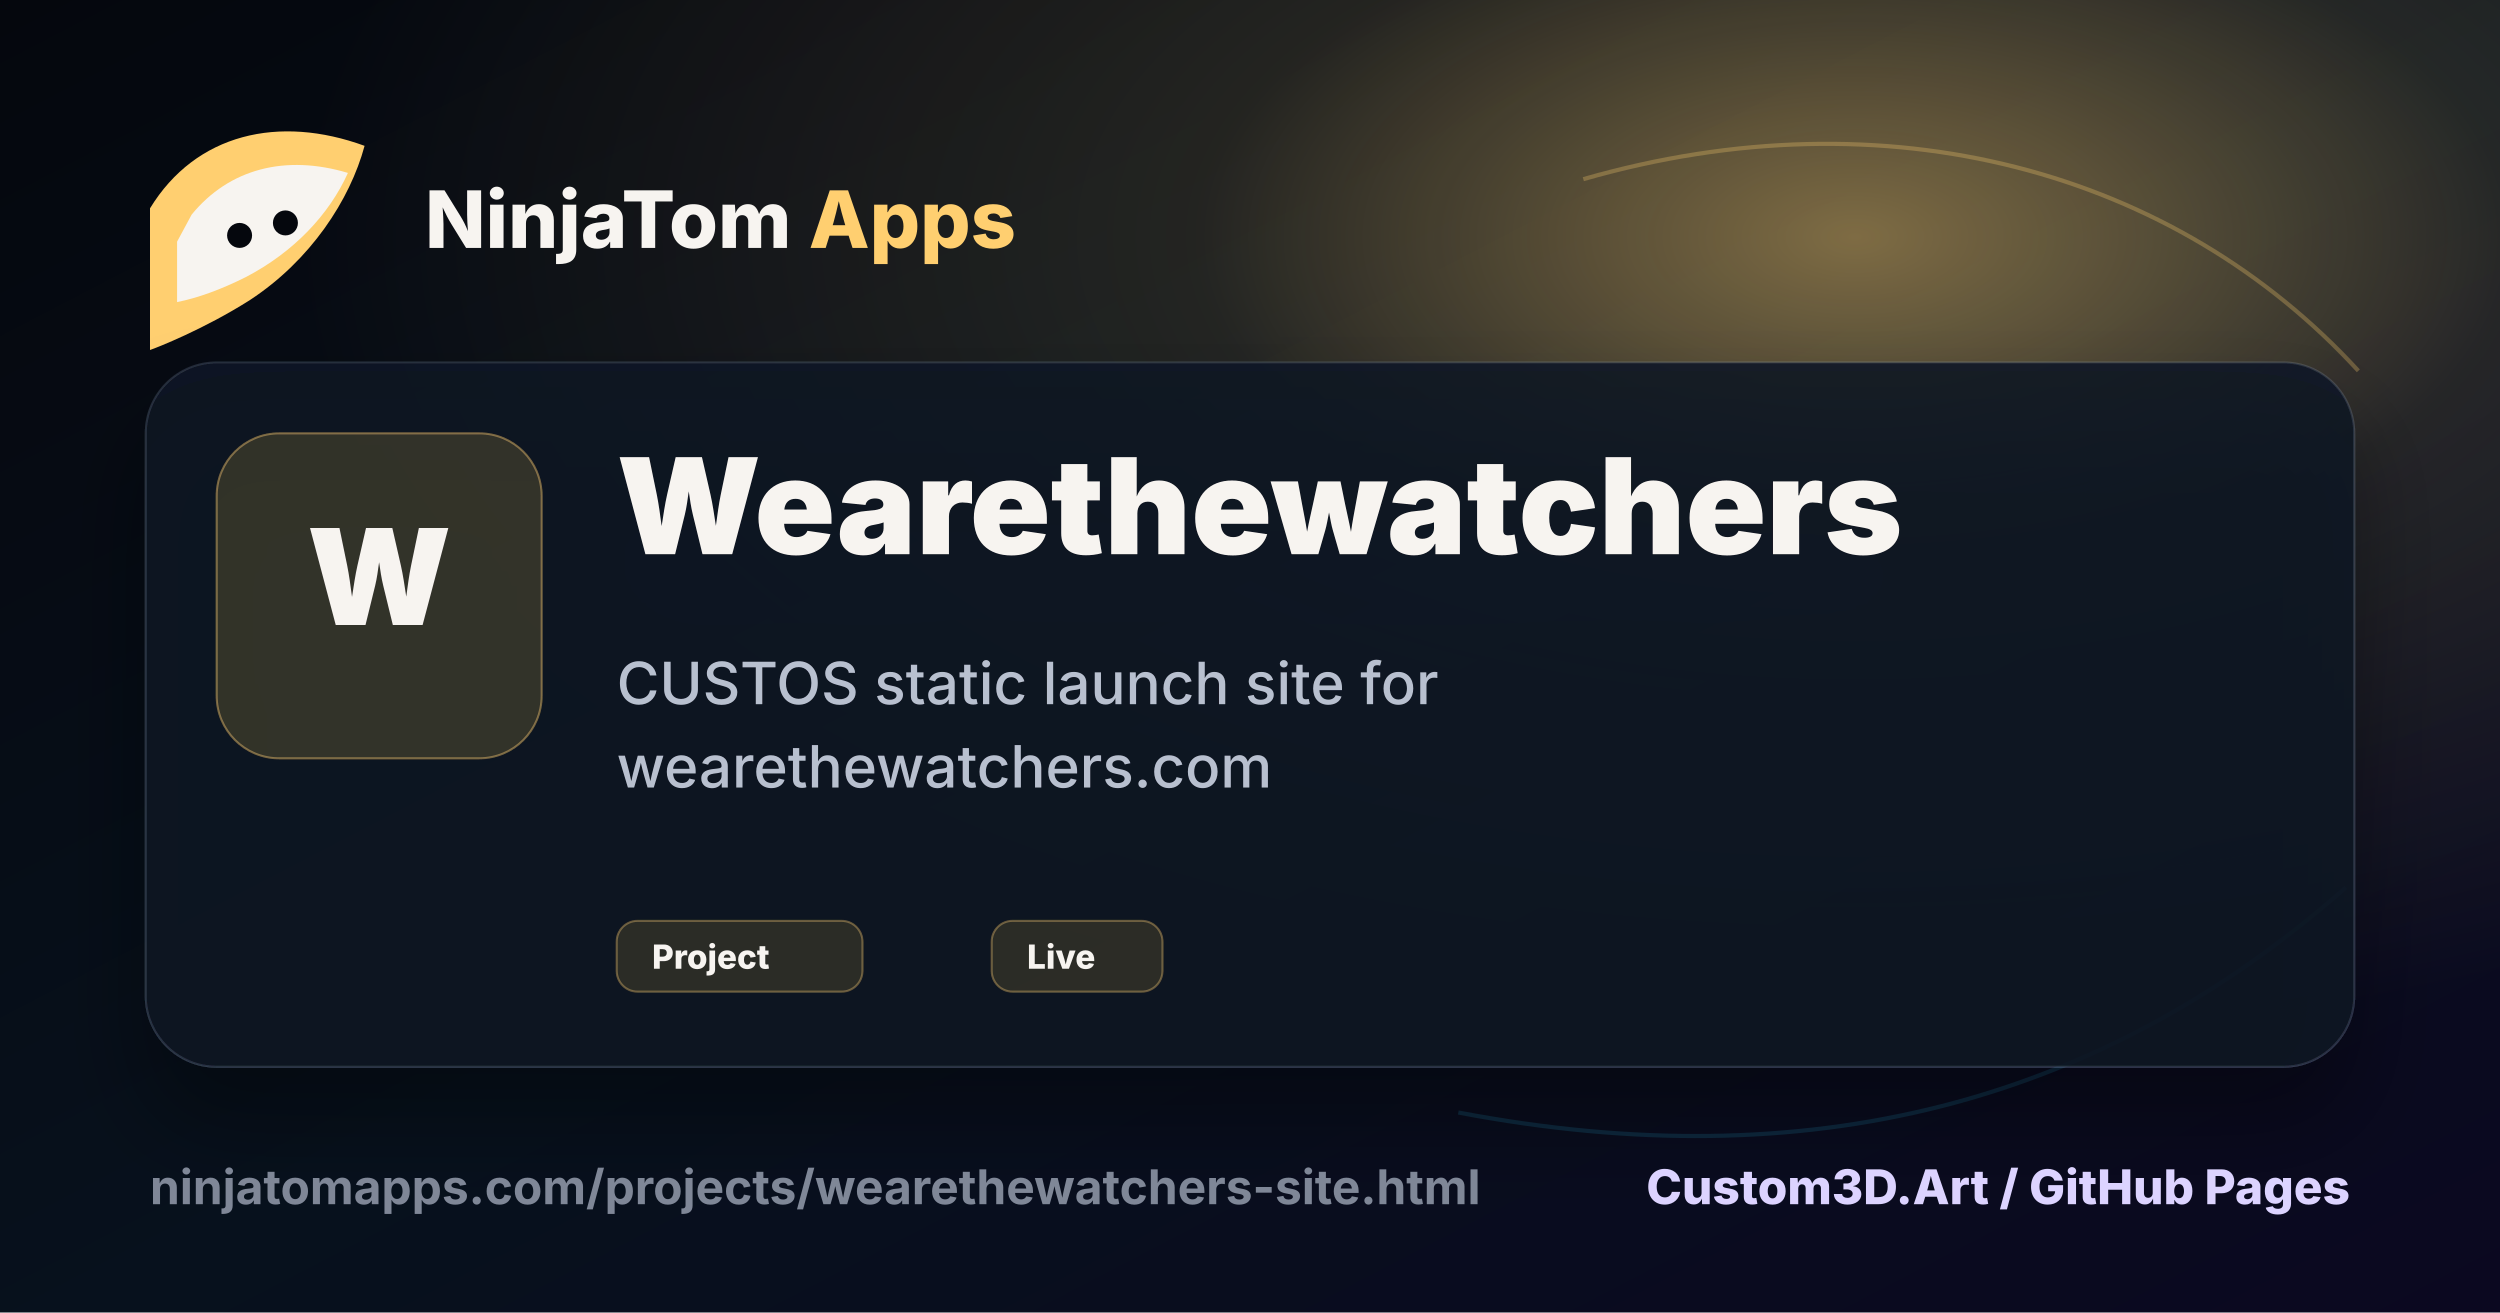
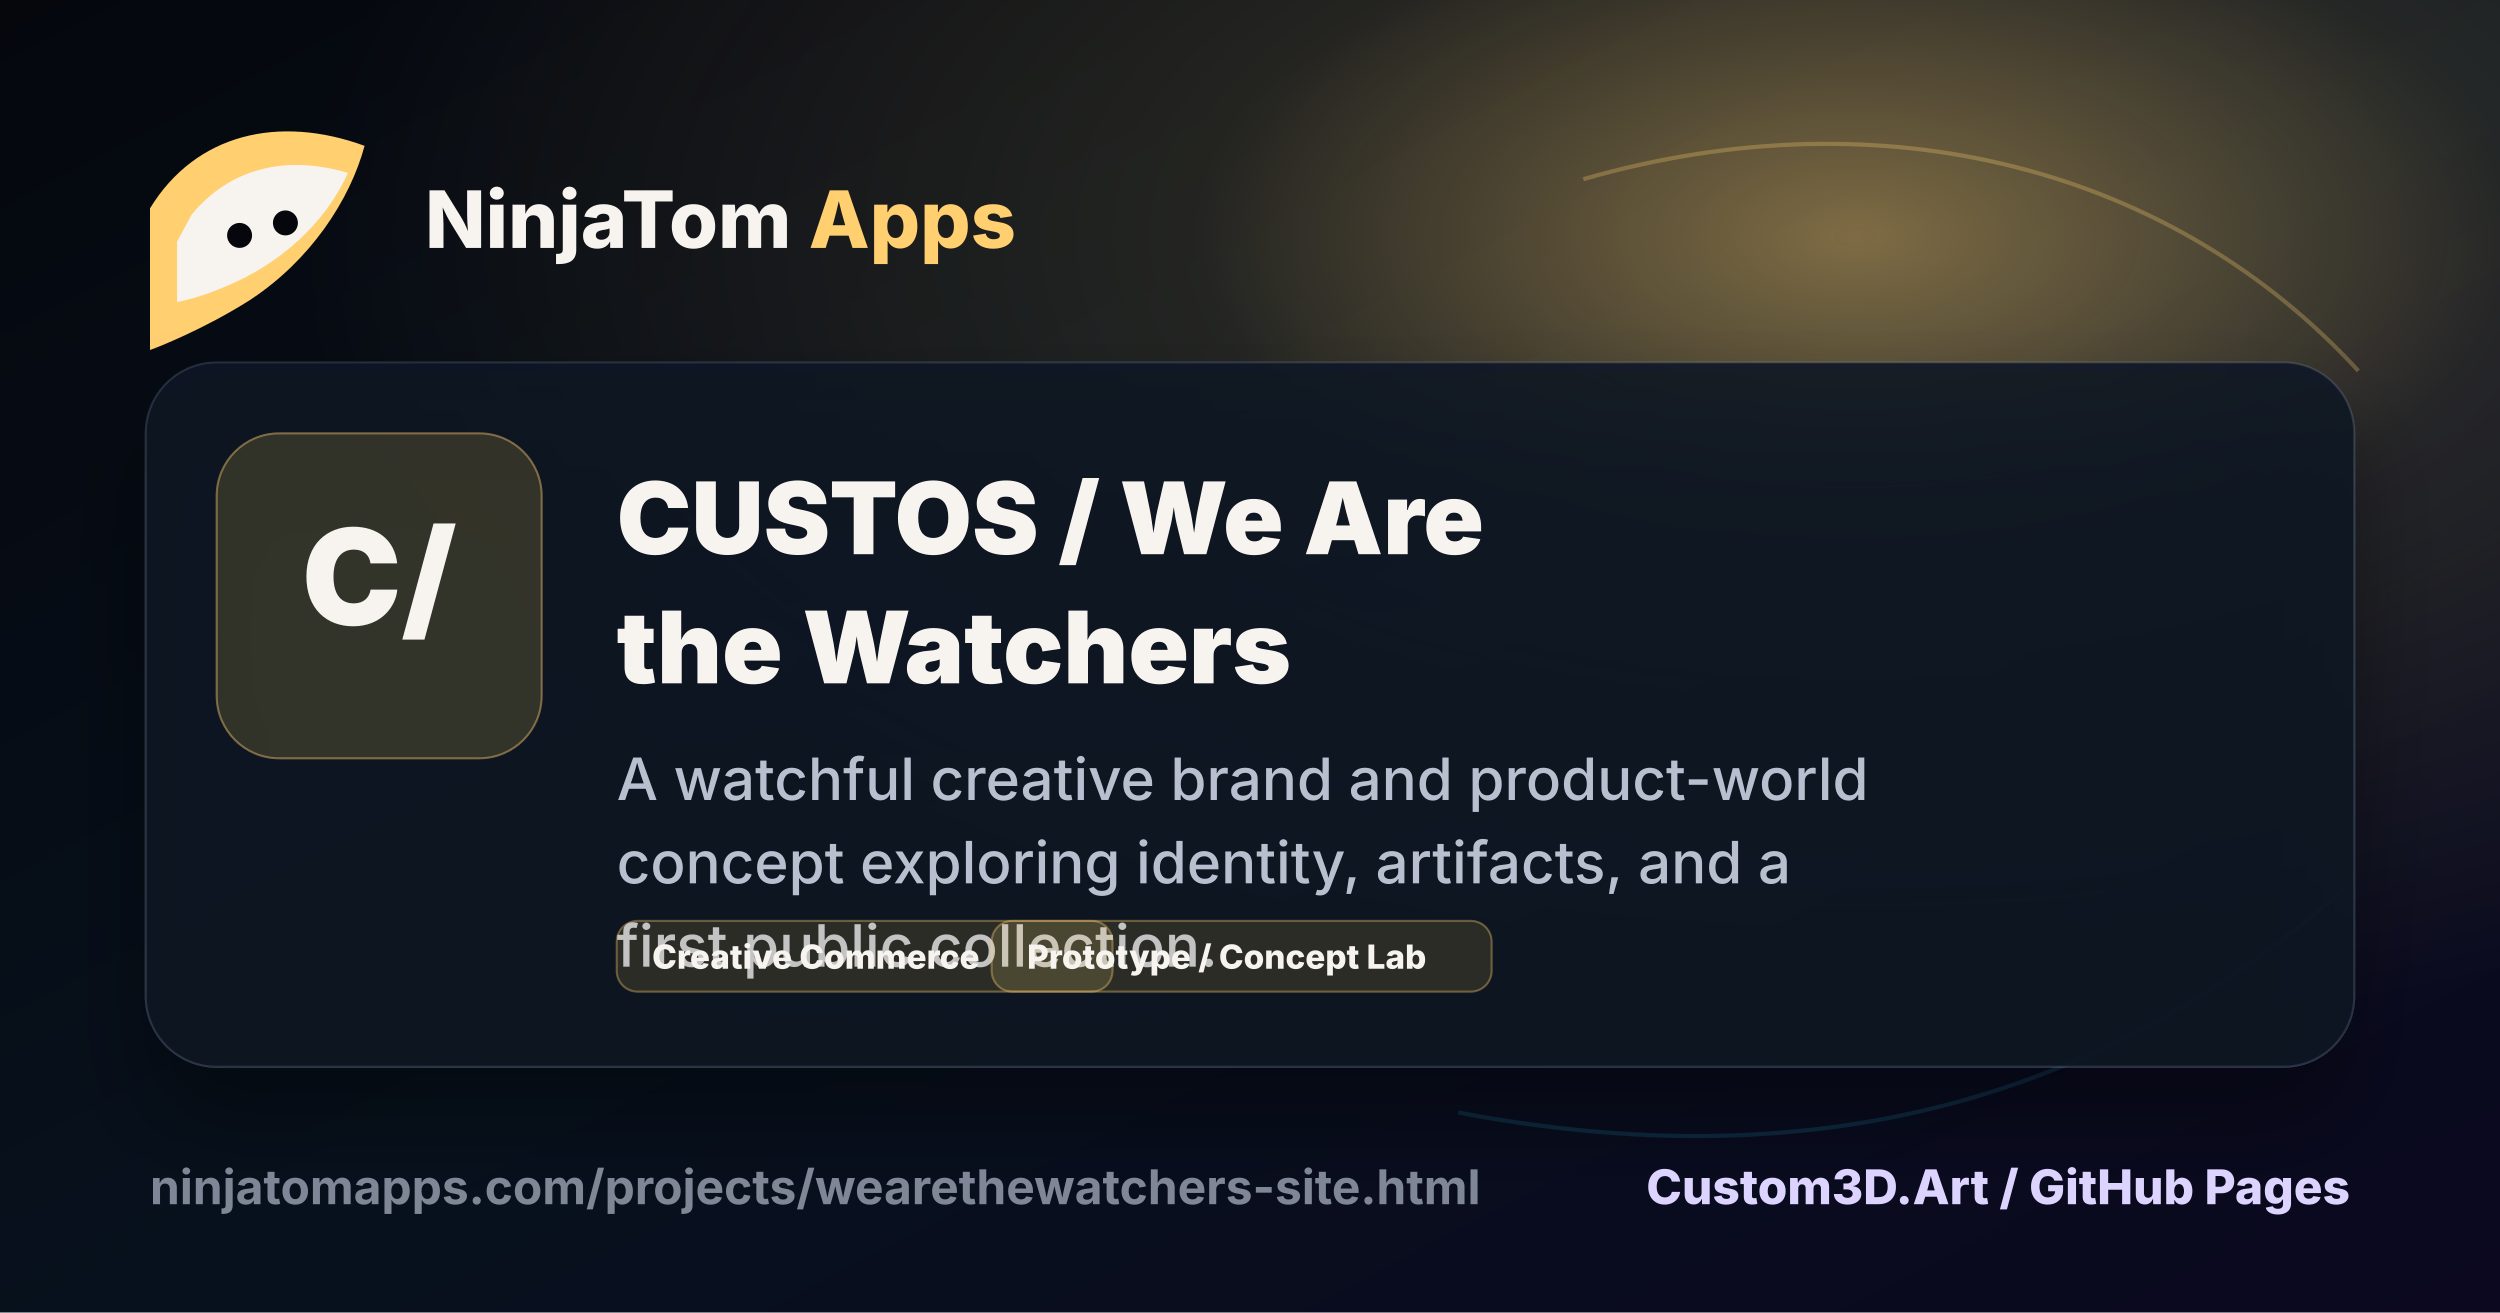
<svg xmlns="http://www.w3.org/2000/svg" width="1200" height="630" viewBox="0 0 1200 630" role="img" aria-labelledby="title desc">
  <defs>
    <linearGradient id="bg" x1="0" x2="1" y1="0" y2="1">
      <stop offset="0" stop-color="#05070d" />
      <stop offset="0.52" stop-color="#07111d" />
      <stop offset="1" stop-color="#0b0820" />
    </linearGradient>
    <radialGradient id="glow" cx="74%" cy="18%" r="62%">
      <stop offset="0" stop-color="#FFCF70" stop-opacity="0.48" />
      <stop offset="0.42" stop-color="#FFCF70" stop-opacity="0.12" />
      <stop offset="1" stop-color="#FFCF70" stop-opacity="0" />
    </radialGradient>
    <filter id="softShadow" x="-20%" y="-20%" width="140%" height="140%">
      <feDropShadow dx="0" dy="28" stdDeviation="22" flood-color="#000000" flood-opacity="0.42" />
    </filter>
  </defs>
  <rect width="1200" height="630" fill="url(#bg)" />
  <rect width="1200" height="630" fill="url(#glow)" />
  <path d="M760 86c146-42 284-4 372 92" fill="none" stroke="#FFCF70" stroke-opacity="0.28" stroke-width="2" />
  <path d="M700 534c168 32 308-4 426-108" fill="none" stroke="#2ad4ff" stroke-opacity="0.15" stroke-width="2" />
  <g transform="translate(72 64)">
    <g transform="translate(0 0)">
      <path d="M0 36C22 0 62-9 103 6c-7 26-26 55-55 74C26 94 3 103 0 104Z" fill="#FFCF70" />
      <path d="M20 39c18-22 45-29 75-20-9 20-26 38-49 50-12 6-23 10-33 12V52Z" fill="#f7f4f0" />
      <circle cx="43" cy="49" r="6" fill="#05070d" />
      <circle cx="65" cy="43" r="6" fill="#05070d" />
    </g>
    <text x="132" y="55" fill="#f7f4f0" font-family="-apple-system, BlinkMacSystemFont, 'Segoe UI', sans-serif" font-size="38" font-weight="820">NinjaTom <tspan fill="#FFCF70">Apps</tspan>
    </text>
  </g>
  <g filter="url(#softShadow)" transform="translate(70 174)">
    <rect x="0" y="0" width="1060" height="338" rx="34" fill="#0d1420" fill-opacity="0.88" stroke="#a6badc" stroke-opacity="0.18" />
    <rect x="34" y="34" width="156" height="156" rx="30" fill="#FFCF70" fill-opacity="0.16" stroke="#FFCF70" stroke-opacity="0.42" />
-     <text x="112" y="126" text-anchor="middle" fill="#f7f4f0" font-family="-apple-system, BlinkMacSystemFont, 'Segoe UI', sans-serif" font-size="64" font-weight="900">W</text>
-     <text x="226" y="92" fill="#f7f4f0" font-family="-apple-system, BlinkMacSystemFont, 'Segoe UI', sans-serif" font-size="64" font-weight="900" letter-spacing="0">
-       <tspan x="226" dy="0">Wearethewatchers</tspan>
+     <text x="112" y="126" text-anchor="middle" fill="#f7f4f0" font-family="-apple-system, BlinkMacSystemFont, 'Segoe UI', sans-serif" font-size="64" font-weight="900">C/</text>
+     <text x="226" y="92" fill="#f7f4f0" font-family="-apple-system, BlinkMacSystemFont, 'Segoe UI', sans-serif" font-size="48" font-weight="900" letter-spacing="0">
+       <tspan x="226" dy="0">CUSTOS / We Are</tspan>
+       <tspan x="226" dy="62">the Watchers</tspan>
    </text>
-     <text x="226" y="164" fill="#b8c0cf" font-family="-apple-system, BlinkMacSystemFont, 'Segoe UI', sans-serif" font-size="28" font-weight="520">
-       <tspan x="226" dy="0">CUSTOS static launch site for</tspan>
-       <tspan x="226" dy="40">wearethewatchers.com</tspan>
+     <text x="226" y="210" fill="#b8c0cf" font-family="-apple-system, BlinkMacSystemFont, 'Segoe UI', sans-serif" font-size="28" font-weight="520">
+       <tspan x="226" dy="0">A watchful creative brand and product-world</tspan>
+       <tspan x="226" dy="40">concept exploring identity, artifacts, and a</tspan>
+       <tspan x="226" dy="40">first public collection.</tspan>
    </text>
    <g transform="translate(226 268)">
      <g transform="translate(0 0)">
-         <rect width="118" height="34" rx="10" fill="#FFCF70" fill-opacity="0.14" stroke="#FFCF70" stroke-opacity="0.35" />
-         <text x="17" y="23" fill="#f7f4f0" font-family="-apple-system, BlinkMacSystemFont, 'Segoe UI', sans-serif" font-size="16" font-weight="820">Project</text>
+         <rect width="238" height="34" rx="10" fill="#FFCF70" fill-opacity="0.14" stroke="#FFCF70" stroke-opacity="0.35" />
+         <text x="17" y="23" fill="#f7f4f0" font-family="-apple-system, BlinkMacSystemFont, 'Segoe UI', sans-serif" font-size="16" font-weight="820">Creative Commerce</text>
      </g>
      <g transform="translate(180 0)">
-         <rect width="82" height="34" rx="10" fill="#FFCF70" fill-opacity="0.14" stroke="#FFCF70" stroke-opacity="0.35" />
-         <text x="17" y="23" fill="#f7f4f0" font-family="-apple-system, BlinkMacSystemFont, 'Segoe UI', sans-serif" font-size="16" font-weight="820">Live</text>
+         <rect width="240" height="34" rx="10" fill="#FFCF70" fill-opacity="0.14" stroke="#FFCF70" stroke-opacity="0.35" />
+         <text x="17" y="23" fill="#f7f4f0" font-family="-apple-system, BlinkMacSystemFont, 'Segoe UI', sans-serif" font-size="16" font-weight="820">Prototype / Concept Lab</text>
      </g>
    </g>
  </g>
  <text x="72" y="578" fill="#7f8797" font-family="-apple-system, BlinkMacSystemFont, 'Segoe UI', sans-serif" font-size="23" font-weight="680">ninjatomapps.com/projects/wearethewatchers-site.html</text>
  <text x="1128" y="578" text-anchor="end" fill="#dcd3ff" font-family="-apple-system, BlinkMacSystemFont, 'Segoe UI', sans-serif" font-size="23" font-weight="760">Custom3D.Art / GitHub Pages</text>
</svg>
